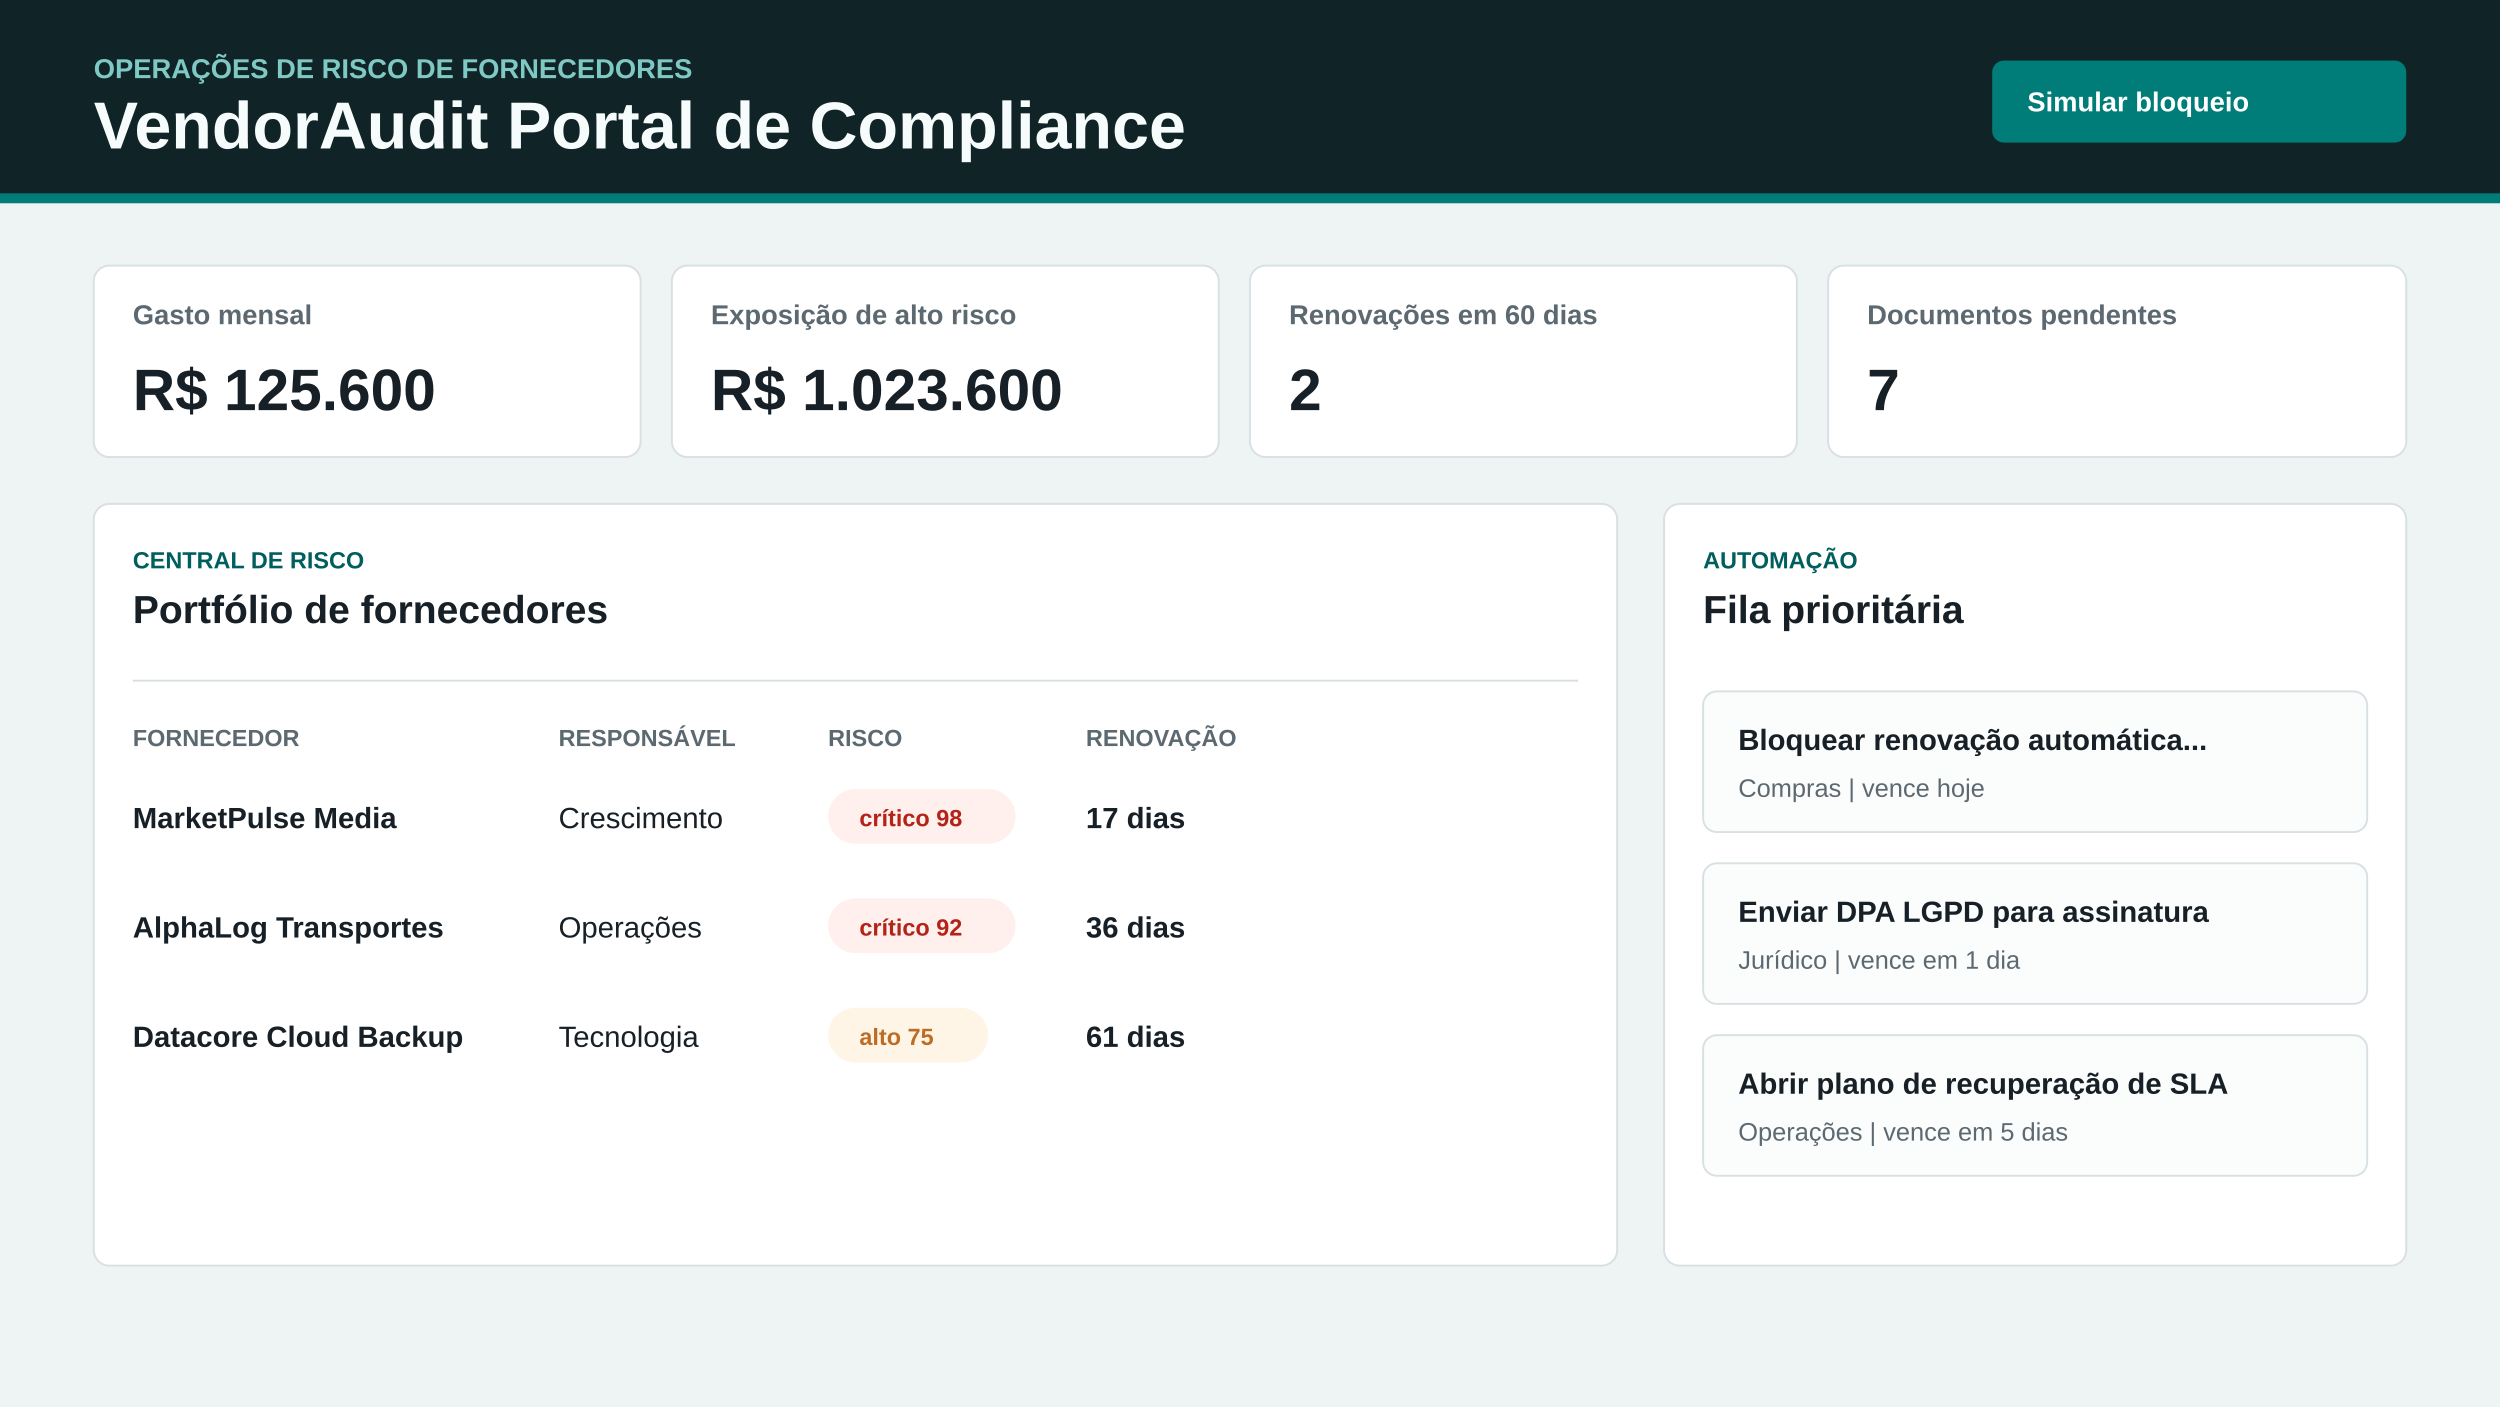
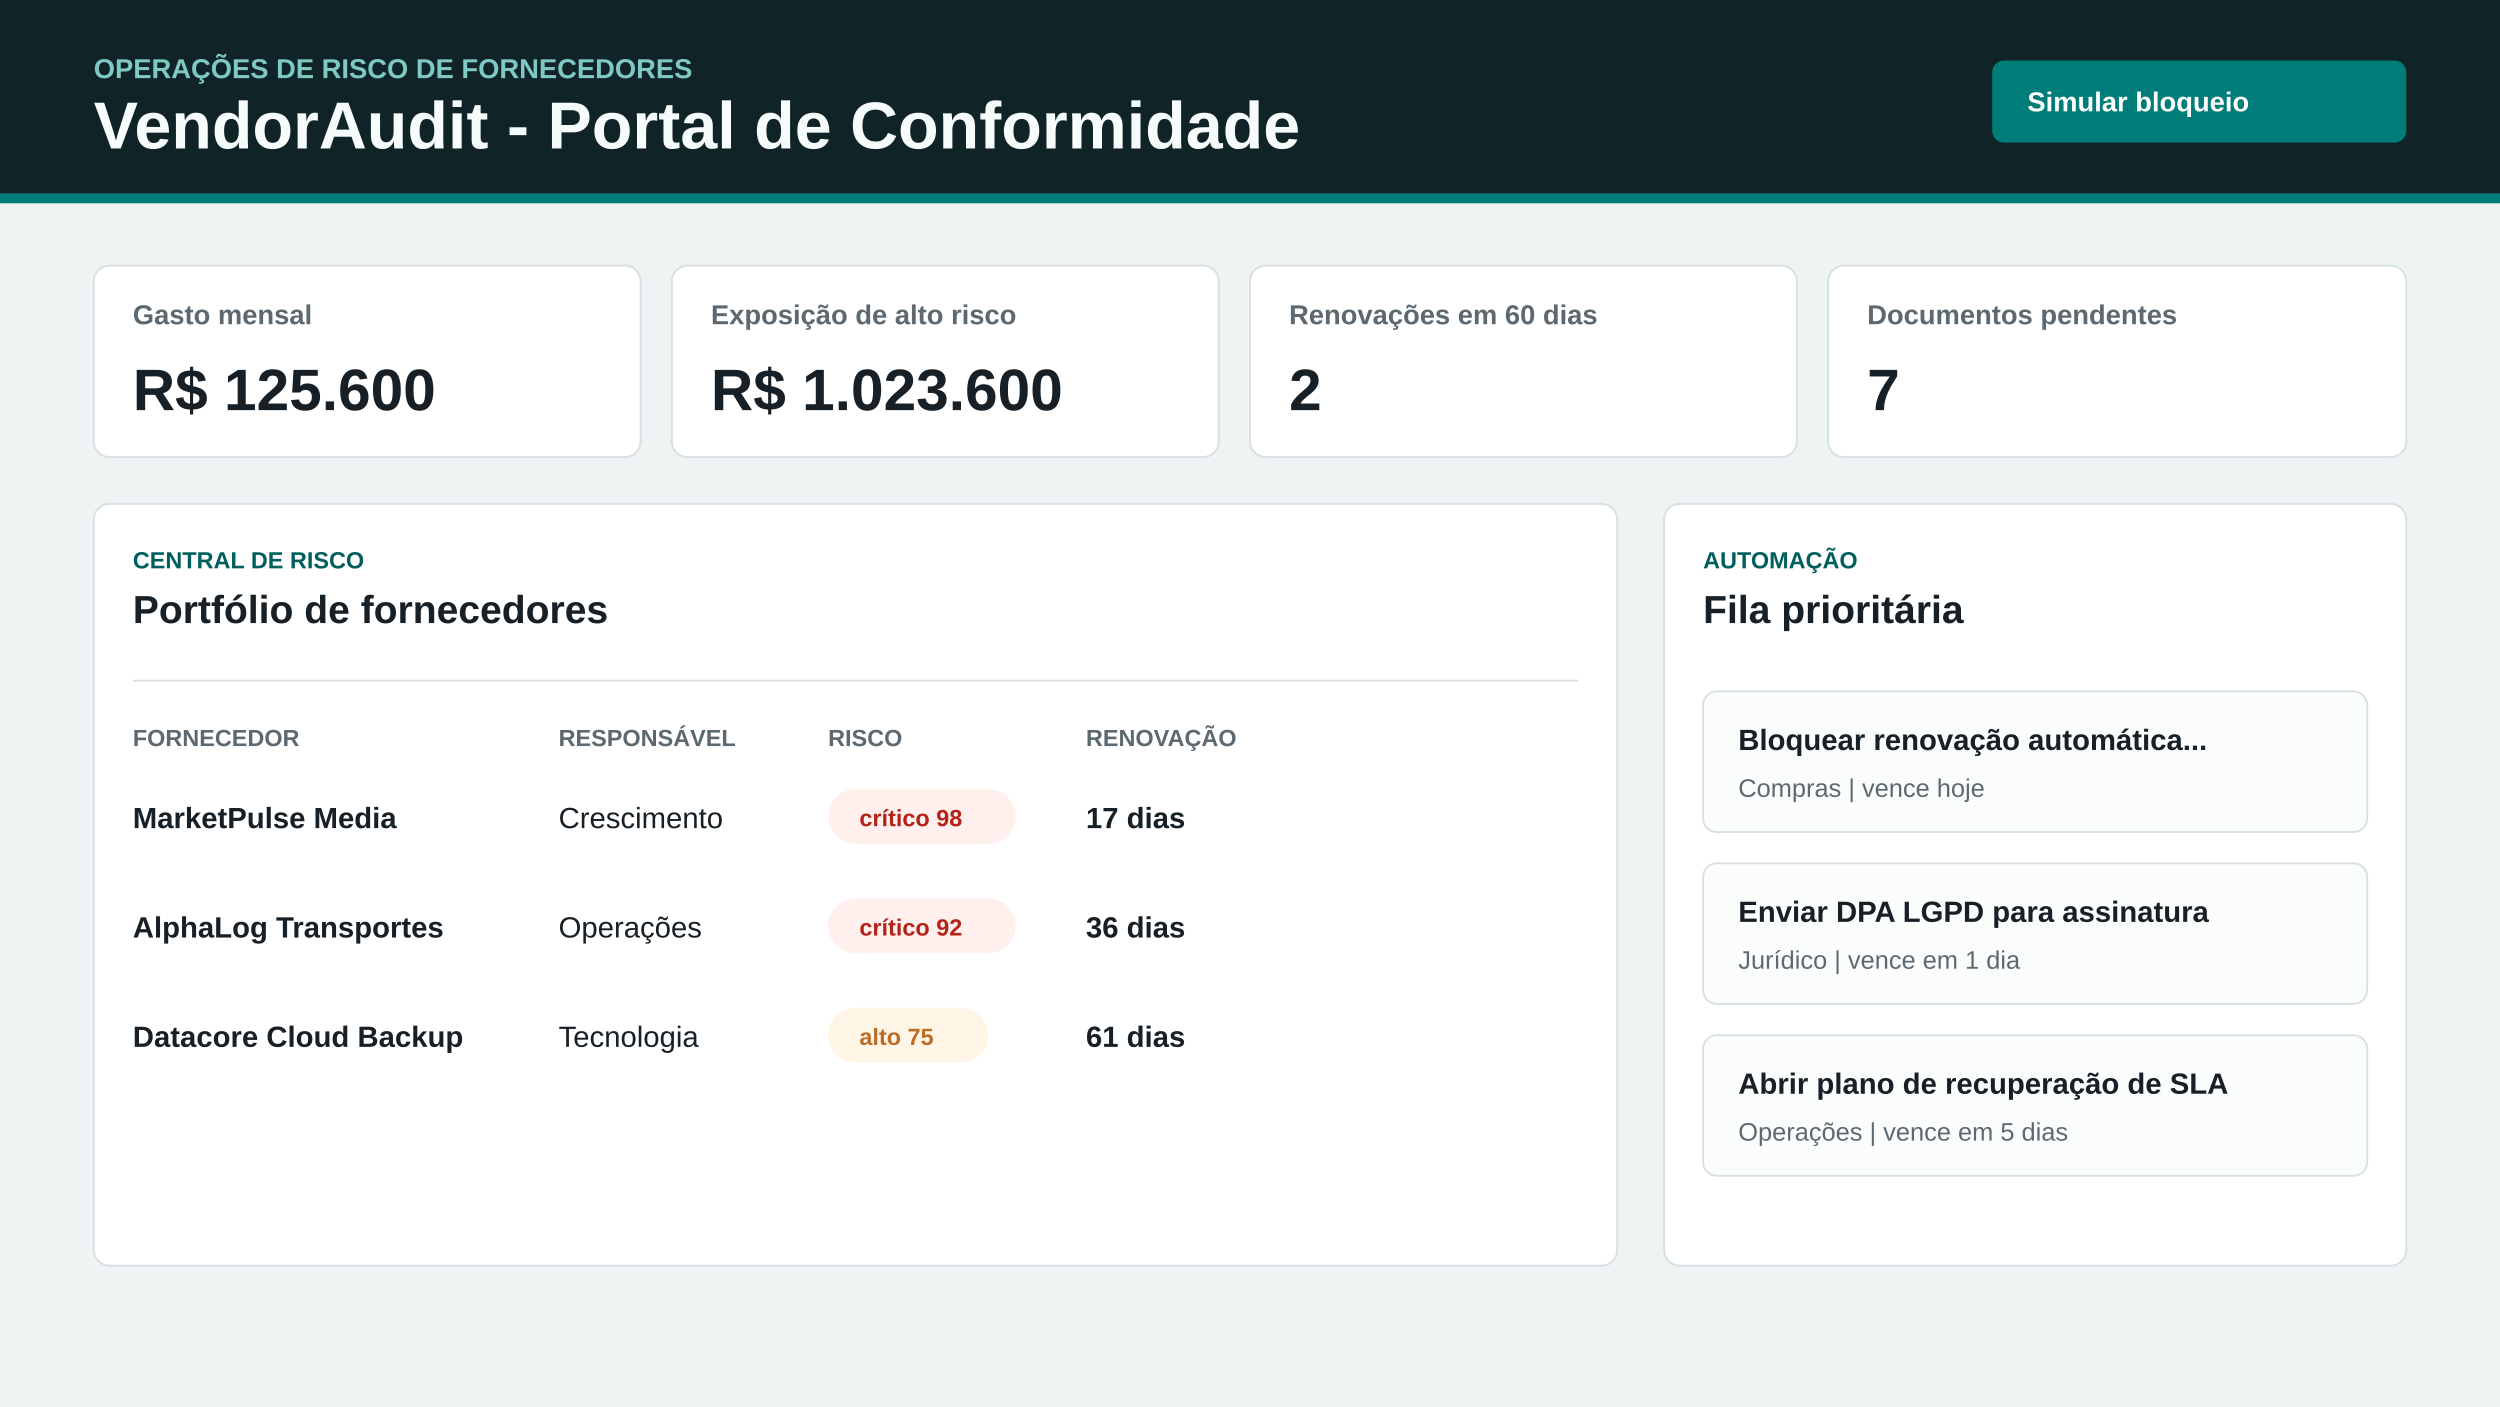
<svg xmlns="http://www.w3.org/2000/svg" width="1280" height="720" viewBox="0 0 1280 720" fill="none">
  <rect width="1280" height="720" fill="#EEF3F4" />
  <rect width="1280" height="104" fill="#102326" />
  <rect y="99" width="1280" height="5" fill="#007D79" />
  <text x="48" y="40" fill="#7FC9C4" font-family="Arial" font-size="14" font-weight="700">OPERAÇÕES DE RISCO DE FORNECEDORES</text>
-   <text x="48" y="76" fill="#F6FBFB" font-family="Arial" font-size="34" font-weight="700">VendorAudit Portal de Compliance</text>
+   <text x="48" y="76" fill="#F6FBFB" font-family="Arial" font-size="34" font-weight="700">VendorAudit - Portal de Conformidade</text>
  <rect x="1020" y="31" width="212" height="42" rx="6" fill="#007D79" />
  <text x="1038" y="57" fill="white" font-family="Arial" font-size="14" font-weight="700">Simular bloqueio</text>
  <g>
    <rect x="48" y="136" width="280" height="98" rx="8" fill="white" stroke="#D9E0E3" />
    <text x="68" y="166" fill="#5D6971" font-family="Arial" font-size="14" font-weight="700">Gasto mensal</text>
    <text x="68" y="210" fill="#172026" font-family="Arial" font-size="30" font-weight="700">R$ 125.600</text>
    <rect x="344" y="136" width="280" height="98" rx="8" fill="white" stroke="#D9E0E3" />
    <text x="364" y="166" fill="#5D6971" font-family="Arial" font-size="14" font-weight="700">Exposição de alto risco</text>
    <text x="364" y="210" fill="#172026" font-family="Arial" font-size="30" font-weight="700">R$ 1.023.600</text>
    <rect x="640" y="136" width="280" height="98" rx="8" fill="white" stroke="#D9E0E3" />
    <text x="660" y="166" fill="#5D6971" font-family="Arial" font-size="14" font-weight="700">Renovações em 60 dias</text>
    <text x="660" y="210" fill="#172026" font-family="Arial" font-size="30" font-weight="700">2</text>
    <rect x="936" y="136" width="296" height="98" rx="8" fill="white" stroke="#D9E0E3" />
    <text x="956" y="166" fill="#5D6971" font-family="Arial" font-size="14" font-weight="700">Documentos pendentes</text>
    <text x="956" y="210" fill="#172026" font-family="Arial" font-size="30" font-weight="700">7</text>
  </g>
  <rect x="48" y="258" width="780" height="390" rx="8" fill="white" stroke="#D9E0E3" />
  <text x="68" y="291" fill="#005F5C" font-family="Arial" font-size="12" font-weight="700">CENTRAL DE RISCO</text>
  <text x="68" y="319" fill="#172026" font-family="Arial" font-size="20" font-weight="700">Portfólio de fornecedores</text>
  <rect x="68" y="348" width="740" height="1" fill="#D9E0E3" />
  <text x="68" y="382" fill="#5D6971" font-family="Arial" font-size="12" font-weight="700">FORNECEDOR</text>
  <text x="286" y="382" fill="#5D6971" font-family="Arial" font-size="12" font-weight="700">RESPONSÁVEL</text>
  <text x="424" y="382" fill="#5D6971" font-family="Arial" font-size="12" font-weight="700">RISCO</text>
  <text x="556" y="382" fill="#5D6971" font-family="Arial" font-size="12" font-weight="700">RENOVAÇÃO</text>
  <g font-family="Arial" font-size="15">
    <text x="68" y="424" fill="#172026" font-weight="700">MarketPulse Media</text>
    <text x="286" y="424" fill="#172026">Crescimento</text>
    <rect x="424" y="404" width="96" height="28" rx="14" fill="#FFF0ED" />
    <text x="440" y="423" fill="#B42318" font-size="12" font-weight="700">crítico 98</text>
    <text x="556" y="424" fill="#172026" font-weight="700">17 dias</text>
    <text x="68" y="480" fill="#172026" font-weight="700">AlphaLog Transportes</text>
    <text x="286" y="480" fill="#172026">Operações</text>
    <rect x="424" y="460" width="96" height="28" rx="14" fill="#FFF0ED" />
    <text x="440" y="479" fill="#B42318" font-size="12" font-weight="700">crítico 92</text>
    <text x="556" y="480" fill="#172026" font-weight="700">36 dias</text>
    <text x="68" y="536" fill="#172026" font-weight="700">Datacore Cloud Backup</text>
    <text x="286" y="536" fill="#172026">Tecnologia</text>
    <rect x="424" y="516" width="82" height="28" rx="14" fill="#FFF5E6" />
    <text x="440" y="535" fill="#BC6C25" font-size="12" font-weight="700">alto 75</text>
    <text x="556" y="536" fill="#172026" font-weight="700">61 dias</text>
  </g>
  <rect x="852" y="258" width="380" height="390" rx="8" fill="white" stroke="#D9E0E3" />
  <text x="872" y="291" fill="#005F5C" font-family="Arial" font-size="12" font-weight="700">AUTOMAÇÃO</text>
  <text x="872" y="319" fill="#172026" font-family="Arial" font-size="20" font-weight="700">Fila prioritária</text>
  <g font-family="Arial">
    <rect x="872" y="354" width="340" height="72" rx="7" fill="#FBFDFD" stroke="#D9E0E3" />
    <text x="890" y="384" fill="#172026" font-size="15" font-weight="700">Bloquear renovação automática...</text>
    <text x="890" y="408" fill="#5D6971" font-size="13">Compras | vence hoje</text>
    <rect x="872" y="442" width="340" height="72" rx="7" fill="#FBFDFD" stroke="#D9E0E3" />
    <text x="890" y="472" fill="#172026" font-size="15" font-weight="700">Enviar DPA LGPD para assinatura</text>
    <text x="890" y="496" fill="#5D6971" font-size="13">Jurídico | vence em 1 dia</text>
    <rect x="872" y="530" width="340" height="72" rx="7" fill="#FBFDFD" stroke="#D9E0E3" />
    <text x="890" y="560" fill="#172026" font-size="15" font-weight="700">Abrir plano de recuperação de SLA</text>
    <text x="890" y="584" fill="#5D6971" font-size="13">Operações | vence em 5 dias</text>
  </g>
</svg>
